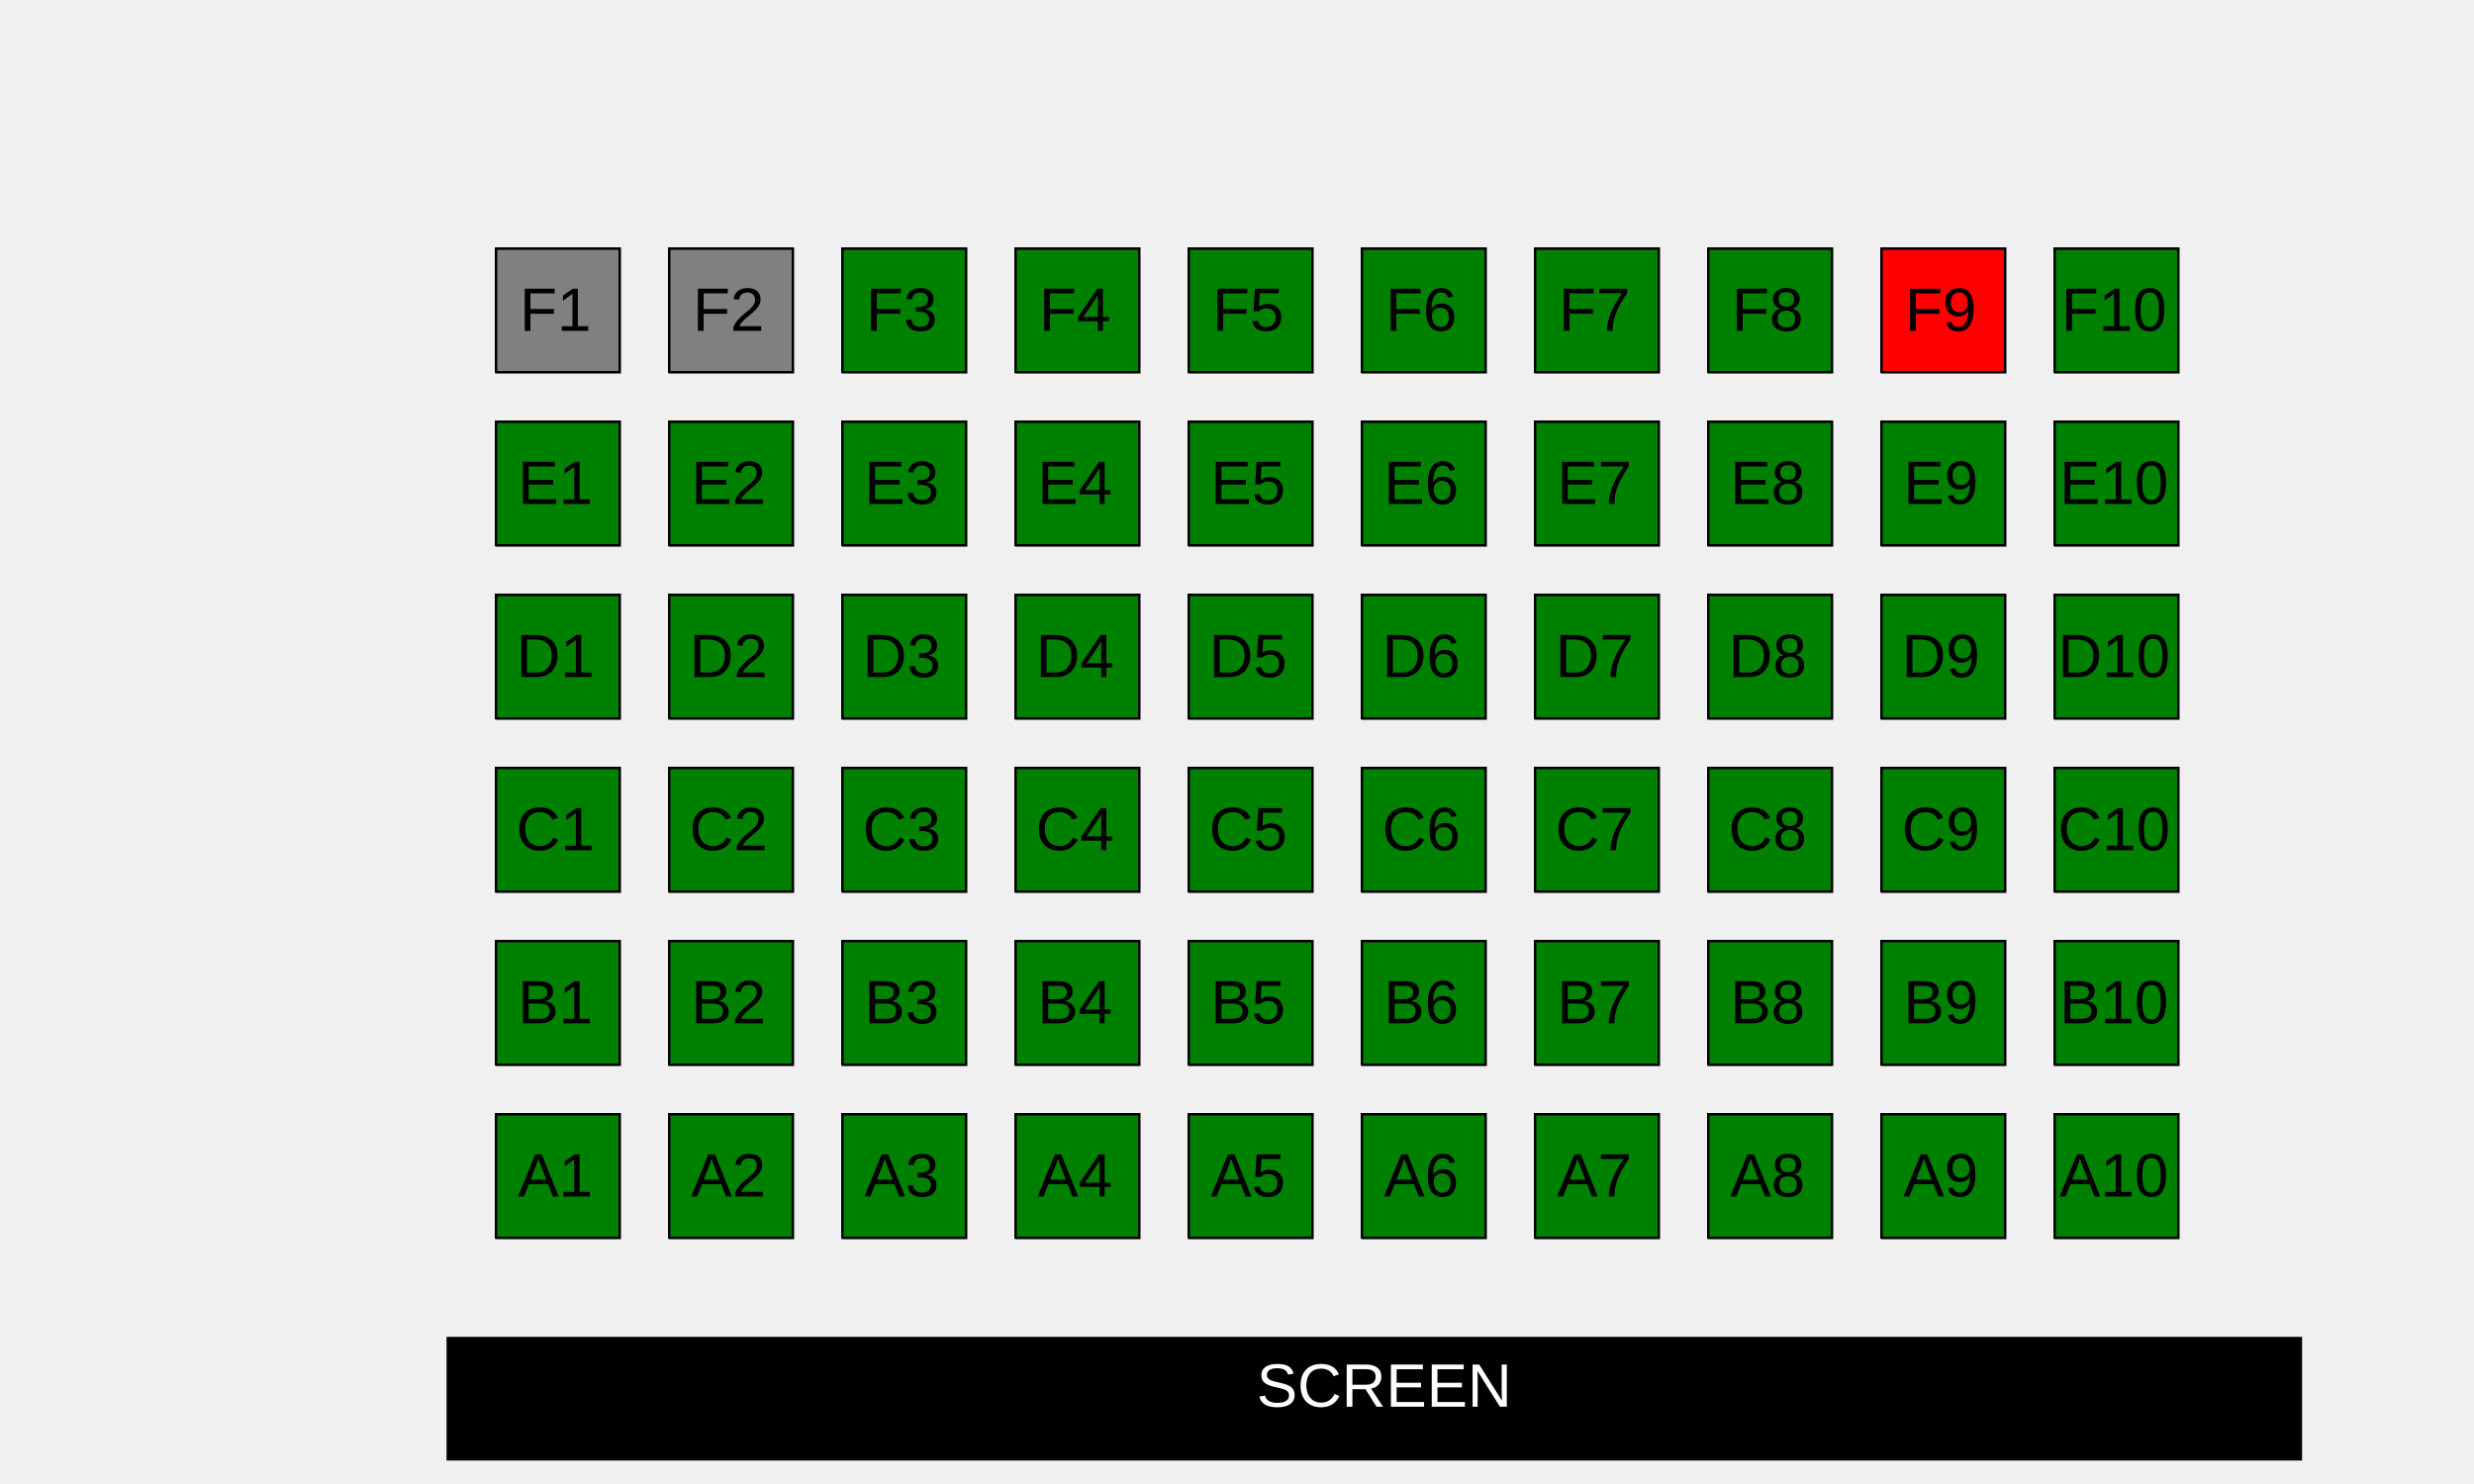
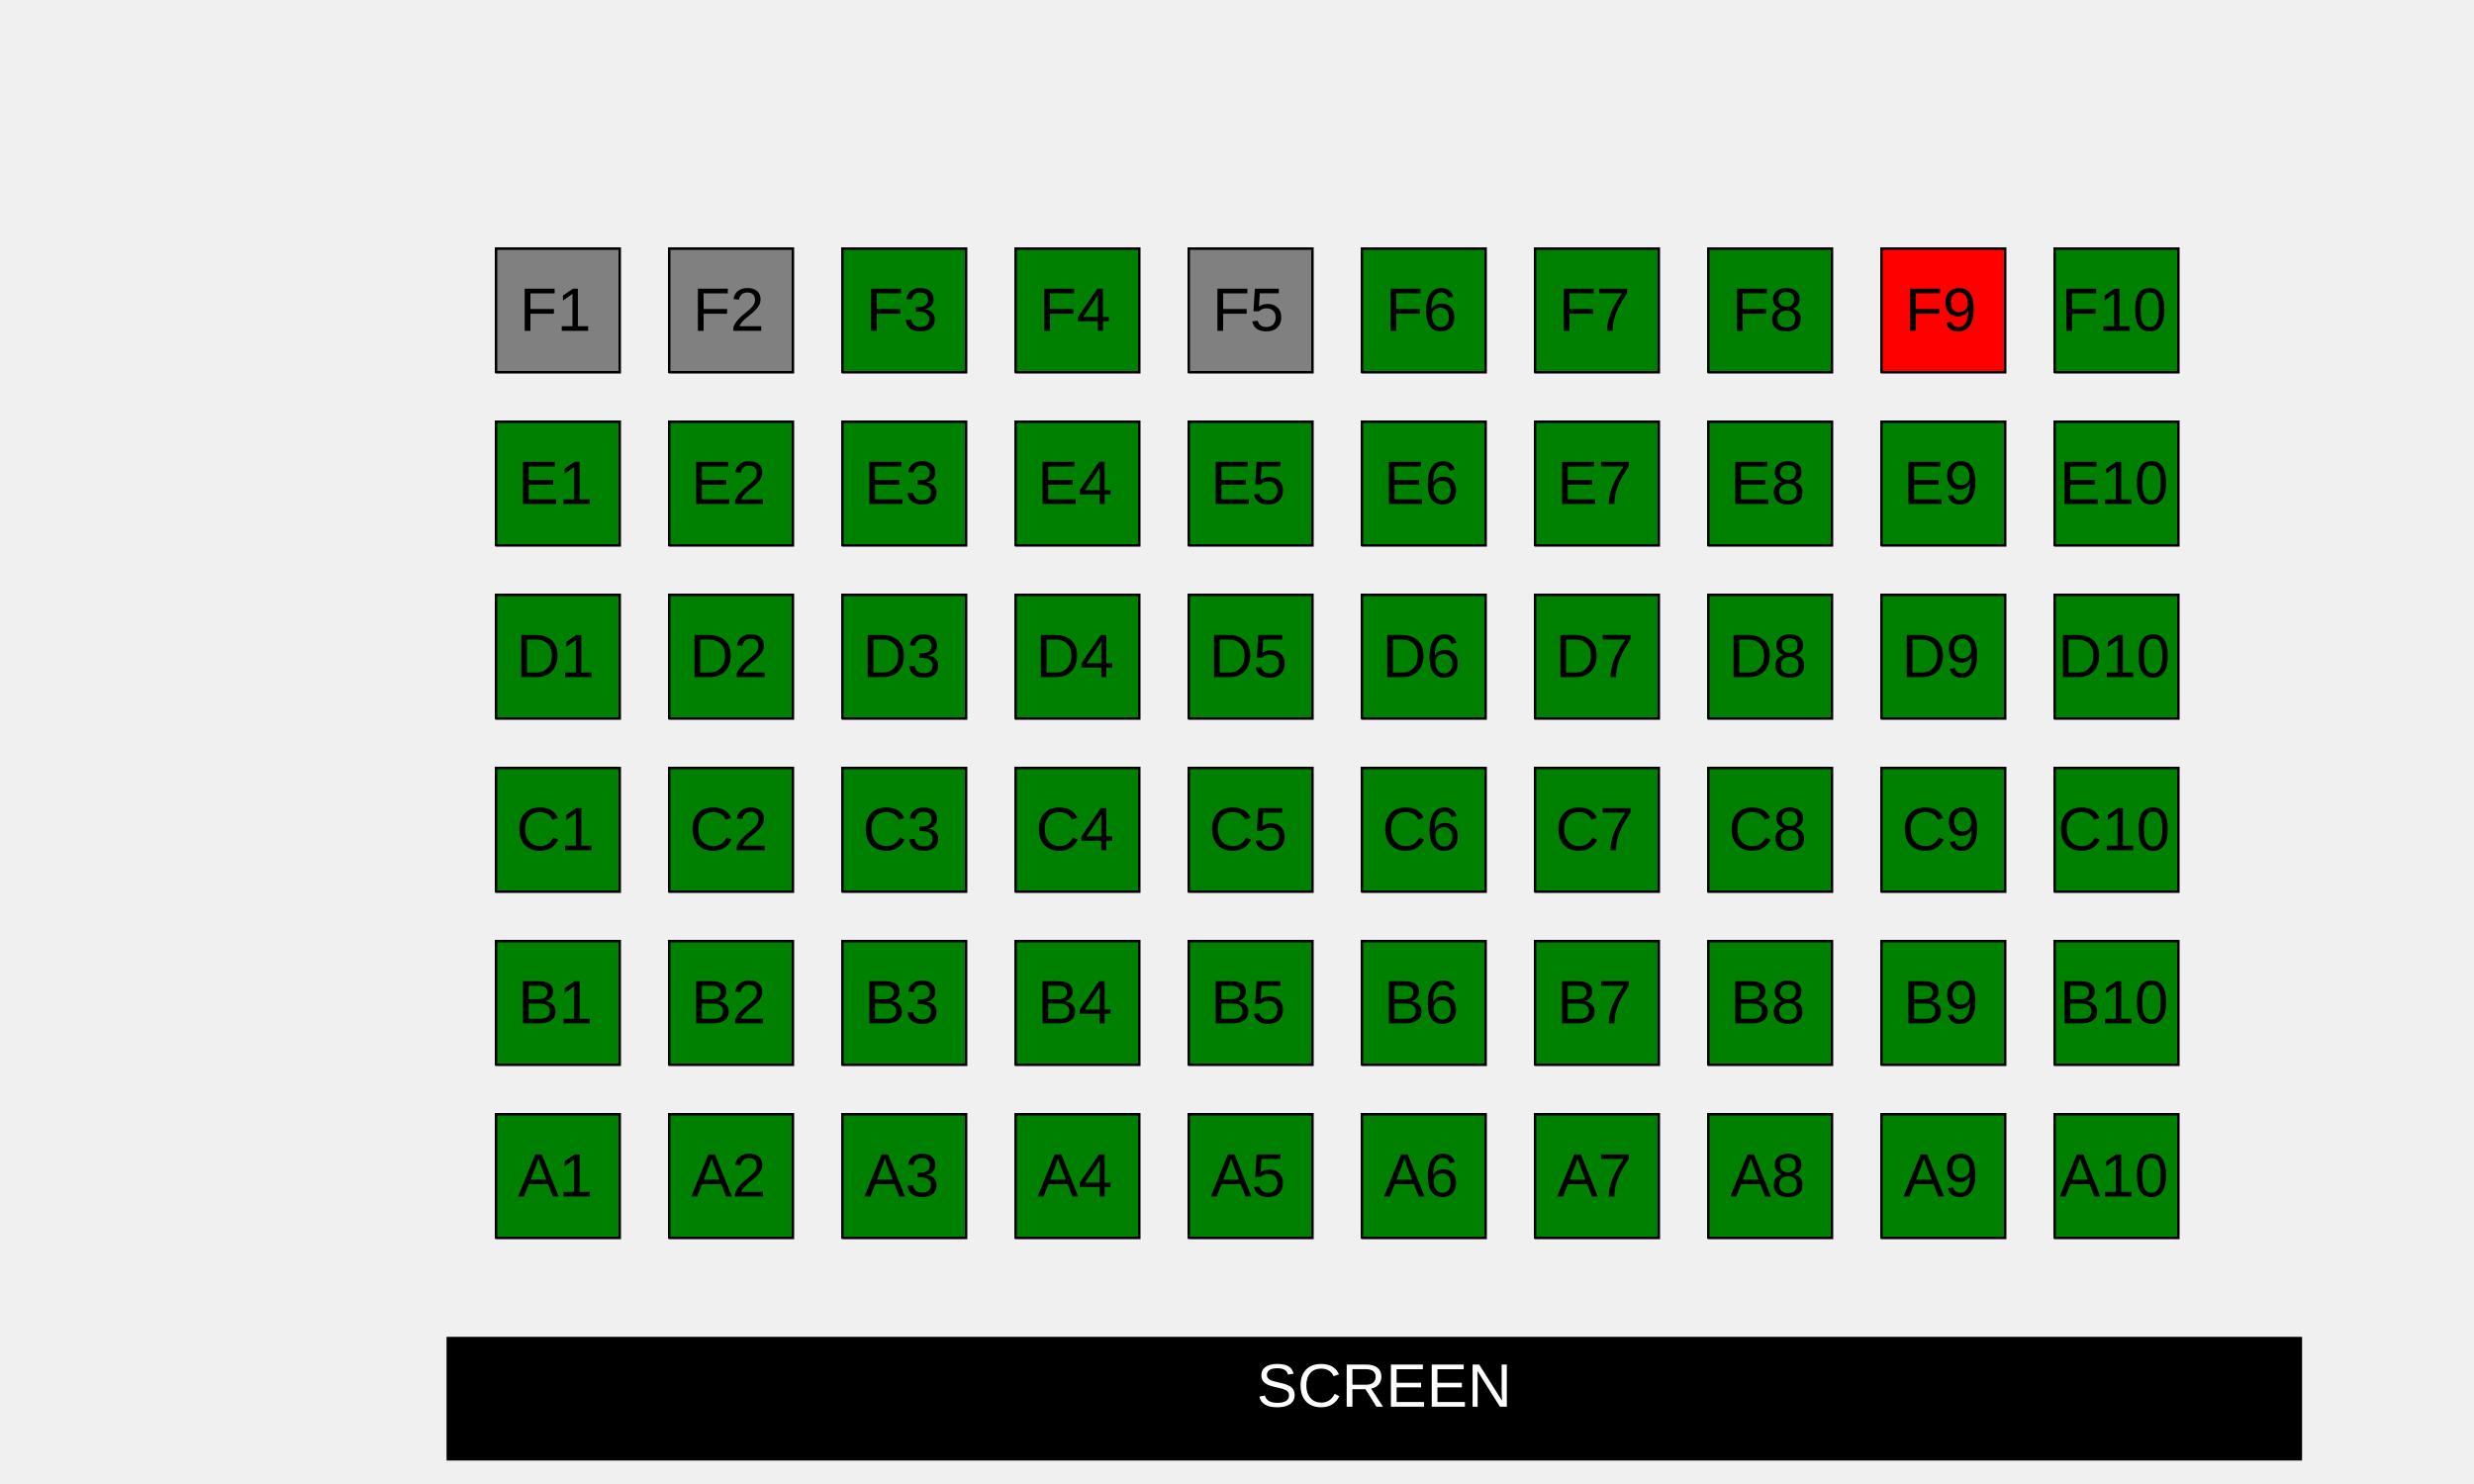
<svg xmlns="http://www.w3.org/2000/svg" baseProfile="full" height="600px" version="1.1" width="1000px">
  <defs />
  <polygon clip-path="url(#border_clip)" fill="#008000" fill-rule="evenodd" points="200.5,500.5 250.5,500.5 250.5,450.5 200.5,450.5 200.5,500.5" stroke-width="0" />
  <text clip-path="url(#border_clip)" fill="black" style="font-family: Arial; font-size: 24.75; font-style: normal;" text-anchor="middle" x="224.5" y="483.75">A1</text>
  <polygon clip-path="url(#border_clip)" fill="#008000" fill-rule="evenodd" points="270.5,500.5 320.5,500.5 320.5,450.5 270.5,450.5 270.5,500.5" stroke-width="0" />
  <text clip-path="url(#border_clip)" fill="black" style="font-family: Arial; font-size: 24.75; font-style: normal;" text-anchor="middle" x="294.5" y="483.75">A2</text>
  <polygon clip-path="url(#border_clip)" fill="#008000" fill-rule="evenodd" points="340.5,500.5 390.5,500.5 390.5,450.5 340.5,450.5 340.5,500.5" stroke-width="0" />
  <text clip-path="url(#border_clip)" fill="black" style="font-family: Arial; font-size: 24.75; font-style: normal;" text-anchor="middle" x="364.5" y="483.75">A3</text>
  <polygon clip-path="url(#border_clip)" fill="#008000" fill-rule="evenodd" points="410.5,500.5 460.5,500.5 460.5,450.5 410.5,450.5 410.5,500.5" stroke-width="0" />
  <text clip-path="url(#border_clip)" fill="black" style="font-family: Arial; font-size: 24.75; font-style: normal;" text-anchor="middle" x="434.5" y="483.75">A4</text>
  <polygon clip-path="url(#border_clip)" fill="#008000" fill-rule="evenodd" points="480.5,500.5 530.5,500.5 530.5,450.5 480.5,450.5 480.5,500.5" stroke-width="0" />
  <text clip-path="url(#border_clip)" fill="black" style="font-family: Arial; font-size: 24.75; font-style: normal;" text-anchor="middle" x="504.5" y="483.75">A5</text>
  <polygon clip-path="url(#border_clip)" fill="#008000" fill-rule="evenodd" points="550.5,500.5 600.5,500.5 600.5,450.5 550.5,450.5 550.5,500.5" stroke-width="0" />
  <text clip-path="url(#border_clip)" fill="black" style="font-family: Arial; font-size: 24.75; font-style: normal;" text-anchor="middle" x="574.5" y="483.75">A6</text>
  <polygon clip-path="url(#border_clip)" fill="#008000" fill-rule="evenodd" points="620.5,500.5 670.5,500.5 670.5,450.5 620.5,450.5 620.5,500.5" stroke-width="0" />
  <text clip-path="url(#border_clip)" fill="black" style="font-family: Arial; font-size: 24.75; font-style: normal;" text-anchor="middle" x="644.5" y="483.75">A7</text>
  <polygon clip-path="url(#border_clip)" fill="#008000" fill-rule="evenodd" points="690.5,500.5 740.5,500.5 740.5,450.5 690.5,450.5 690.5,500.5" stroke-width="0" />
  <text clip-path="url(#border_clip)" fill="black" style="font-family: Arial; font-size: 24.75; font-style: normal;" text-anchor="middle" x="714.5" y="483.75">A8</text>
  <polygon clip-path="url(#border_clip)" fill="#008000" fill-rule="evenodd" points="760.5,500.5 810.5,500.5 810.5,450.5 760.5,450.5 760.5,500.5" stroke-width="0" />
  <text clip-path="url(#border_clip)" fill="black" style="font-family: Arial; font-size: 24.75; font-style: normal;" text-anchor="middle" x="784.5" y="483.75">A9</text>
  <polygon clip-path="url(#border_clip)" fill="#008000" fill-rule="evenodd" points="830.5,500.5 880.5,500.5 880.5,450.5 830.5,450.5 830.5,500.5" stroke-width="0" />
  <text clip-path="url(#border_clip)" fill="black" style="font-family: Arial; font-size: 24.75; font-style: normal;" text-anchor="middle" x="854.5" y="483.75">A10</text>
  <polygon clip-path="url(#border_clip)" fill="#008000" fill-rule="evenodd" points="200.5,430.5 250.5,430.5 250.5,380.5 200.5,380.5 200.5,430.5" stroke-width="0" />
  <text clip-path="url(#border_clip)" fill="black" style="font-family: Arial; font-size: 24.75; font-style: normal;" text-anchor="middle" x="224.5" y="413.75">B1</text>
  <polygon clip-path="url(#border_clip)" fill="#008000" fill-rule="evenodd" points="270.5,430.5 320.5,430.5 320.5,380.5 270.5,380.5 270.5,430.5" stroke-width="0" />
  <text clip-path="url(#border_clip)" fill="black" style="font-family: Arial; font-size: 24.75; font-style: normal;" text-anchor="middle" x="294.5" y="413.75">B2</text>
  <polygon clip-path="url(#border_clip)" fill="#008000" fill-rule="evenodd" points="340.5,430.5 390.5,430.5 390.5,380.5 340.5,380.5 340.5,430.5" stroke-width="0" />
  <text clip-path="url(#border_clip)" fill="black" style="font-family: Arial; font-size: 24.75; font-style: normal;" text-anchor="middle" x="364.5" y="413.75">B3</text>
  <polygon clip-path="url(#border_clip)" fill="#008000" fill-rule="evenodd" points="410.5,430.5 460.5,430.5 460.5,380.5 410.5,380.5 410.5,430.5" stroke-width="0" />
  <text clip-path="url(#border_clip)" fill="black" style="font-family: Arial; font-size: 24.75; font-style: normal;" text-anchor="middle" x="434.5" y="413.75">B4</text>
  <polygon clip-path="url(#border_clip)" fill="#008000" fill-rule="evenodd" points="480.5,430.5 530.5,430.5 530.5,380.5 480.5,380.5 480.5,430.5" stroke-width="0" />
  <text clip-path="url(#border_clip)" fill="black" style="font-family: Arial; font-size: 24.75; font-style: normal;" text-anchor="middle" x="504.5" y="413.75">B5</text>
  <polygon clip-path="url(#border_clip)" fill="#008000" fill-rule="evenodd" points="550.5,430.5 600.5,430.5 600.5,380.5 550.5,380.5 550.5,430.5" stroke-width="0" />
  <text clip-path="url(#border_clip)" fill="black" style="font-family: Arial; font-size: 24.75; font-style: normal;" text-anchor="middle" x="574.5" y="413.75">B6</text>
  <polygon clip-path="url(#border_clip)" fill="#008000" fill-rule="evenodd" points="620.5,430.5 670.5,430.5 670.5,380.5 620.5,380.5 620.5,430.5" stroke-width="0" />
  <text clip-path="url(#border_clip)" fill="black" style="font-family: Arial; font-size: 24.75; font-style: normal;" text-anchor="middle" x="644.5" y="413.75">B7</text>
  <polygon clip-path="url(#border_clip)" fill="#008000" fill-rule="evenodd" points="690.5,430.5 740.5,430.5 740.5,380.5 690.5,380.5 690.5,430.5" stroke-width="0" />
  <text clip-path="url(#border_clip)" fill="black" style="font-family: Arial; font-size: 24.75; font-style: normal;" text-anchor="middle" x="714.5" y="413.75">B8</text>
  <polygon clip-path="url(#border_clip)" fill="#008000" fill-rule="evenodd" points="760.5,430.5 810.5,430.5 810.5,380.5 760.5,380.5 760.5,430.5" stroke-width="0" />
  <text clip-path="url(#border_clip)" fill="black" style="font-family: Arial; font-size: 24.75; font-style: normal;" text-anchor="middle" x="784.5" y="413.75">B9</text>
  <polygon clip-path="url(#border_clip)" fill="#008000" fill-rule="evenodd" points="830.5,430.5 880.5,430.5 880.5,380.5 830.5,380.5 830.5,430.5" stroke-width="0" />
  <text clip-path="url(#border_clip)" fill="black" style="font-family: Arial; font-size: 24.75; font-style: normal;" text-anchor="middle" x="854.5" y="413.75">B10</text>
  <polygon clip-path="url(#border_clip)" fill="#008000" fill-rule="evenodd" points="200.5,360.5 250.5,360.5 250.5,310.5 200.5,310.5 200.5,360.5" stroke-width="0" />
  <text clip-path="url(#border_clip)" fill="black" style="font-family: Arial; font-size: 24.75; font-style: normal;" text-anchor="middle" x="224.5" y="343.75">C1</text>
  <polygon clip-path="url(#border_clip)" fill="#008000" fill-rule="evenodd" points="270.5,360.5 320.5,360.5 320.5,310.5 270.5,310.5 270.5,360.5" stroke-width="0" />
  <text clip-path="url(#border_clip)" fill="black" style="font-family: Arial; font-size: 24.75; font-style: normal;" text-anchor="middle" x="294.5" y="343.75">C2</text>
  <polygon clip-path="url(#border_clip)" fill="#008000" fill-rule="evenodd" points="340.5,360.5 390.5,360.5 390.5,310.5 340.5,310.5 340.5,360.5" stroke-width="0" />
  <text clip-path="url(#border_clip)" fill="black" style="font-family: Arial; font-size: 24.75; font-style: normal;" text-anchor="middle" x="364.5" y="343.75">C3</text>
  <polygon clip-path="url(#border_clip)" fill="#008000" fill-rule="evenodd" points="410.5,360.5 460.5,360.5 460.5,310.5 410.5,310.5 410.5,360.5" stroke-width="0" />
  <text clip-path="url(#border_clip)" fill="black" style="font-family: Arial; font-size: 24.75; font-style: normal;" text-anchor="middle" x="434.5" y="343.75">C4</text>
  <polygon clip-path="url(#border_clip)" fill="#008000" fill-rule="evenodd" points="480.5,360.5 530.5,360.5 530.5,310.5 480.5,310.5 480.5,360.5" stroke-width="0" />
  <text clip-path="url(#border_clip)" fill="black" style="font-family: Arial; font-size: 24.75; font-style: normal;" text-anchor="middle" x="504.5" y="343.75">C5</text>
  <polygon clip-path="url(#border_clip)" fill="#008000" fill-rule="evenodd" points="550.5,360.5 600.5,360.5 600.5,310.5 550.5,310.5 550.5,360.5" stroke-width="0" />
  <text clip-path="url(#border_clip)" fill="black" style="font-family: Arial; font-size: 24.75; font-style: normal;" text-anchor="middle" x="574.5" y="343.75">C6</text>
  <polygon clip-path="url(#border_clip)" fill="#008000" fill-rule="evenodd" points="620.5,360.5 670.5,360.5 670.5,310.5 620.5,310.5 620.5,360.5" stroke-width="0" />
  <text clip-path="url(#border_clip)" fill="black" style="font-family: Arial; font-size: 24.75; font-style: normal;" text-anchor="middle" x="644.5" y="343.75">C7</text>
  <polygon clip-path="url(#border_clip)" fill="#008000" fill-rule="evenodd" points="690.5,360.5 740.5,360.5 740.5,310.5 690.5,310.5 690.5,360.5" stroke-width="0" />
  <text clip-path="url(#border_clip)" fill="black" style="font-family: Arial; font-size: 24.75; font-style: normal;" text-anchor="middle" x="714.5" y="343.75">C8</text>
  <polygon clip-path="url(#border_clip)" fill="#008000" fill-rule="evenodd" points="760.5,360.5 810.5,360.5 810.5,310.5 760.5,310.5 760.5,360.5" stroke-width="0" />
  <text clip-path="url(#border_clip)" fill="black" style="font-family: Arial; font-size: 24.75; font-style: normal;" text-anchor="middle" x="784.5" y="343.75">C9</text>
  <polygon clip-path="url(#border_clip)" fill="#008000" fill-rule="evenodd" points="830.5,360.5 880.5,360.5 880.5,310.5 830.5,310.5 830.5,360.5" stroke-width="0" />
  <text clip-path="url(#border_clip)" fill="black" style="font-family: Arial; font-size: 24.75; font-style: normal;" text-anchor="middle" x="854.5" y="343.75">C10</text>
  <polygon clip-path="url(#border_clip)" fill="#008000" fill-rule="evenodd" points="200.5,290.5 250.5,290.5 250.5,240.5 200.5,240.5 200.5,290.5" stroke-width="0" />
  <text clip-path="url(#border_clip)" fill="black" style="font-family: Arial; font-size: 24.75; font-style: normal;" text-anchor="middle" x="224.5" y="273.75">D1</text>
  <polygon clip-path="url(#border_clip)" fill="#008000" fill-rule="evenodd" points="270.5,290.5 320.5,290.5 320.5,240.5 270.5,240.5 270.5,290.5" stroke-width="0" />
  <text clip-path="url(#border_clip)" fill="black" style="font-family: Arial; font-size: 24.75; font-style: normal;" text-anchor="middle" x="294.5" y="273.75">D2</text>
  <polygon clip-path="url(#border_clip)" fill="#008000" fill-rule="evenodd" points="340.5,290.5 390.5,290.5 390.5,240.5 340.5,240.5 340.5,290.5" stroke-width="0" />
  <text clip-path="url(#border_clip)" fill="black" style="font-family: Arial; font-size: 24.75; font-style: normal;" text-anchor="middle" x="364.5" y="273.75">D3</text>
  <polygon clip-path="url(#border_clip)" fill="#008000" fill-rule="evenodd" points="410.5,290.5 460.5,290.5 460.5,240.5 410.5,240.5 410.5,290.5" stroke-width="0" />
  <text clip-path="url(#border_clip)" fill="black" style="font-family: Arial; font-size: 24.75; font-style: normal;" text-anchor="middle" x="434.5" y="273.75">D4</text>
  <polygon clip-path="url(#border_clip)" fill="#008000" fill-rule="evenodd" points="480.5,290.5 530.5,290.5 530.5,240.5 480.5,240.5 480.5,290.5" stroke-width="0" />
  <text clip-path="url(#border_clip)" fill="black" style="font-family: Arial; font-size: 24.75; font-style: normal;" text-anchor="middle" x="504.5" y="273.75">D5</text>
  <polygon clip-path="url(#border_clip)" fill="#008000" fill-rule="evenodd" points="550.5,290.5 600.5,290.5 600.5,240.5 550.5,240.5 550.5,290.5" stroke-width="0" />
  <text clip-path="url(#border_clip)" fill="black" style="font-family: Arial; font-size: 24.75; font-style: normal;" text-anchor="middle" x="574.5" y="273.75">D6</text>
  <polygon clip-path="url(#border_clip)" fill="#008000" fill-rule="evenodd" points="620.5,290.5 670.5,290.5 670.5,240.5 620.5,240.5 620.5,290.5" stroke-width="0" />
  <text clip-path="url(#border_clip)" fill="black" style="font-family: Arial; font-size: 24.75; font-style: normal;" text-anchor="middle" x="644.5" y="273.75">D7</text>
  <polygon clip-path="url(#border_clip)" fill="#008000" fill-rule="evenodd" points="690.5,290.5 740.5,290.5 740.5,240.5 690.5,240.5 690.5,290.5" stroke-width="0" />
  <text clip-path="url(#border_clip)" fill="black" style="font-family: Arial; font-size: 24.75; font-style: normal;" text-anchor="middle" x="714.5" y="273.75">D8</text>
  <polygon clip-path="url(#border_clip)" fill="#008000" fill-rule="evenodd" points="760.5,290.5 810.5,290.5 810.5,240.5 760.5,240.5 760.5,290.5" stroke-width="0" />
  <text clip-path="url(#border_clip)" fill="black" style="font-family: Arial; font-size: 24.75; font-style: normal;" text-anchor="middle" x="784.5" y="273.75">D9</text>
  <polygon clip-path="url(#border_clip)" fill="#008000" fill-rule="evenodd" points="830.5,290.5 880.5,290.5 880.5,240.5 830.5,240.5 830.5,290.5" stroke-width="0" />
  <text clip-path="url(#border_clip)" fill="black" style="font-family: Arial; font-size: 24.75; font-style: normal;" text-anchor="middle" x="854.5" y="273.75">D10</text>
  <polygon clip-path="url(#border_clip)" fill="#008000" fill-rule="evenodd" points="200.5,220.5 250.5,220.5 250.5,170.5 200.5,170.5 200.5,220.5" stroke-width="0" />
  <text clip-path="url(#border_clip)" fill="black" style="font-family: Arial; font-size: 24.75; font-style: normal;" text-anchor="middle" x="224.5" y="203.75">E1</text>
  <polygon clip-path="url(#border_clip)" fill="#008000" fill-rule="evenodd" points="270.5,220.5 320.5,220.5 320.5,170.5 270.5,170.5 270.5,220.5" stroke-width="0" />
  <text clip-path="url(#border_clip)" fill="black" style="font-family: Arial; font-size: 24.75; font-style: normal;" text-anchor="middle" x="294.5" y="203.75">E2</text>
  <polygon clip-path="url(#border_clip)" fill="#008000" fill-rule="evenodd" points="340.5,220.5 390.5,220.5 390.5,170.5 340.5,170.5 340.5,220.5" stroke-width="0" />
  <text clip-path="url(#border_clip)" fill="black" style="font-family: Arial; font-size: 24.75; font-style: normal;" text-anchor="middle" x="364.5" y="203.75">E3</text>
  <polygon clip-path="url(#border_clip)" fill="#008000" fill-rule="evenodd" points="410.5,220.5 460.5,220.5 460.5,170.5 410.5,170.5 410.5,220.5" stroke-width="0" />
  <text clip-path="url(#border_clip)" fill="black" style="font-family: Arial; font-size: 24.75; font-style: normal;" text-anchor="middle" x="434.5" y="203.75">E4</text>
  <polygon clip-path="url(#border_clip)" fill="#008000" fill-rule="evenodd" points="480.5,220.5 530.5,220.5 530.5,170.5 480.5,170.5 480.5,220.5" stroke-width="0" />
  <text clip-path="url(#border_clip)" fill="black" style="font-family: Arial; font-size: 24.75; font-style: normal;" text-anchor="middle" x="504.5" y="203.75">E5</text>
  <polygon clip-path="url(#border_clip)" fill="#008000" fill-rule="evenodd" points="550.5,220.5 600.5,220.5 600.5,170.5 550.5,170.5 550.5,220.5" stroke-width="0" />
  <text clip-path="url(#border_clip)" fill="black" style="font-family: Arial; font-size: 24.75; font-style: normal;" text-anchor="middle" x="574.5" y="203.75">E6</text>
  <polygon clip-path="url(#border_clip)" fill="#008000" fill-rule="evenodd" points="620.5,220.5 670.5,220.5 670.5,170.5 620.5,170.5 620.5,220.5" stroke-width="0" />
  <text clip-path="url(#border_clip)" fill="black" style="font-family: Arial; font-size: 24.75; font-style: normal;" text-anchor="middle" x="644.5" y="203.75">E7</text>
  <polygon clip-path="url(#border_clip)" fill="#008000" fill-rule="evenodd" points="690.5,220.5 740.5,220.5 740.5,170.5 690.5,170.5 690.5,220.5" stroke-width="0" />
  <text clip-path="url(#border_clip)" fill="black" style="font-family: Arial; font-size: 24.75; font-style: normal;" text-anchor="middle" x="714.5" y="203.75">E8</text>
  <polygon clip-path="url(#border_clip)" fill="#008000" fill-rule="evenodd" points="760.5,220.5 810.5,220.5 810.5,170.5 760.5,170.5 760.5,220.5" stroke-width="0" />
  <text clip-path="url(#border_clip)" fill="black" style="font-family: Arial; font-size: 24.75; font-style: normal;" text-anchor="middle" x="784.5" y="203.75">E9</text>
  <polygon clip-path="url(#border_clip)" fill="#008000" fill-rule="evenodd" points="830.5,220.5 880.5,220.5 880.5,170.5 830.5,170.5 830.5,220.5" stroke-width="0" />
  <text clip-path="url(#border_clip)" fill="black" style="font-family: Arial; font-size: 24.75; font-style: normal;" text-anchor="middle" x="854.5" y="203.75">E10</text>
  <polygon clip-path="url(#border_clip)" fill="#808080" fill-rule="evenodd" points="200.5,150.5 250.5,150.5 250.5,100.5 200.5,100.5 200.5,150.5" stroke-width="0" />
  <text clip-path="url(#border_clip)" fill="black" style="font-family: Arial; font-size: 24.75; font-style: normal;" text-anchor="middle" x="224.5" y="133.75">F1</text>
  <polygon clip-path="url(#border_clip)" fill="#808080" fill-rule="evenodd" points="270.5,150.5 320.5,150.5 320.5,100.5 270.5,100.5 270.5,150.5" stroke-width="0" />
  <text clip-path="url(#border_clip)" fill="black" style="font-family: Arial; font-size: 24.75; font-style: normal;" text-anchor="middle" x="294.5" y="133.75">F2</text>
  <polygon clip-path="url(#border_clip)" fill="#008000" fill-rule="evenodd" points="340.5,150.5 390.5,150.5 390.5,100.5 340.5,100.5 340.5,150.5" stroke-width="0" />
  <text clip-path="url(#border_clip)" fill="black" style="font-family: Arial; font-size: 24.75; font-style: normal;" text-anchor="middle" x="364.5" y="133.75">F3</text>
  <polygon clip-path="url(#border_clip)" fill="#008000" fill-rule="evenodd" points="410.5,150.5 460.5,150.5 460.5,100.5 410.5,100.5 410.5,150.5" stroke-width="0" />
  <text clip-path="url(#border_clip)" fill="black" style="font-family: Arial; font-size: 24.75; font-style: normal;" text-anchor="middle" x="434.5" y="133.75">F4</text>
-   <polygon clip-path="url(#border_clip)" fill="#008000" fill-rule="evenodd" points="480.5,150.5 530.5,150.5 530.5,100.5 480.5,100.5 480.5,150.5" stroke-width="0" />
+   <polygon clip-path="url(#border_clip)" fill="#808080" fill-rule="evenodd" points="480.5,150.5 530.5,150.5 530.5,100.5 480.5,100.5 480.5,150.5" stroke-width="0" />
  <text clip-path="url(#border_clip)" fill="black" style="font-family: Arial; font-size: 24.75; font-style: normal;" text-anchor="middle" x="504.5" y="133.75">F5</text>
  <polygon clip-path="url(#border_clip)" fill="#008000" fill-rule="evenodd" points="550.5,150.5 600.5,150.5 600.5,100.5 550.5,100.5 550.5,150.5" stroke-width="0" />
  <text clip-path="url(#border_clip)" fill="black" style="font-family: Arial; font-size: 24.75; font-style: normal;" text-anchor="middle" x="574.5" y="133.75">F6</text>
  <polygon clip-path="url(#border_clip)" fill="#008000" fill-rule="evenodd" points="620.5,150.5 670.5,150.5 670.5,100.5 620.5,100.5 620.5,150.5" stroke-width="0" />
  <text clip-path="url(#border_clip)" fill="black" style="font-family: Arial; font-size: 24.75; font-style: normal;" text-anchor="middle" x="644.5" y="133.75">F7</text>
  <polygon clip-path="url(#border_clip)" fill="#008000" fill-rule="evenodd" points="690.5,150.5 740.5,150.5 740.5,100.5 690.5,100.5 690.5,150.5" stroke-width="0" />
  <text clip-path="url(#border_clip)" fill="black" style="font-family: Arial; font-size: 24.75; font-style: normal;" text-anchor="middle" x="714.5" y="133.75">F8</text>
  <polygon clip-path="url(#border_clip)" fill="#ff0000" fill-rule="evenodd" points="760.5,150.5 810.5,150.5 810.5,100.5 760.5,100.5 760.5,150.5" stroke-width="0" />
  <text clip-path="url(#border_clip)" fill="black" style="font-family: Arial; font-size: 24.75; font-style: normal;" text-anchor="middle" x="784.5" y="133.75">F9</text>
  <polygon clip-path="url(#border_clip)" fill="#008000" fill-rule="evenodd" points="830.5,150.5 880.5,150.5 880.5,100.5 830.5,100.5 830.5,150.5" stroke-width="0" />
  <text clip-path="url(#border_clip)" fill="black" style="font-family: Arial; font-size: 24.75; font-style: normal;" text-anchor="middle" x="854.5" y="133.75">F10</text>
  <polygon clip-path="url(#border_clip)" fill="black" fill-rule="evenodd" points="855.5,140.5 180.5,590.5 930.5,590.5 930.5,540.5 180.5,540.5 180.5,590.5" stroke-width="0" />
  <text clip-path="url(#border_clip)" fill="#ffffff" style="font-family: Arial; font-size: 24.75; font-style: normal;" text-anchor="middle" x="559.5" y="568.75">SCREEN</text>
  <polyline clip-path="url(#border_clip)" fill="none" points="200.5,500.5 250.5,500.5 250.5,450.5 200.5,450.5 200.5,500.5" stroke="black" stroke-linecap="round" stroke-width="1" />
  <polyline clip-path="url(#border_clip)" fill="none" points="270.5,500.5 320.5,500.5 320.5,450.5 270.5,450.5 270.5,500.5" stroke="black" stroke-linecap="round" stroke-width="1" />
  <polyline clip-path="url(#border_clip)" fill="none" points="340.5,500.5 390.5,500.5 390.5,450.5 340.5,450.5 340.5,500.5" stroke="black" stroke-linecap="round" stroke-width="1" />
  <polyline clip-path="url(#border_clip)" fill="none" points="410.5,500.5 460.5,500.5 460.5,450.5 410.5,450.5 410.5,500.5" stroke="black" stroke-linecap="round" stroke-width="1" />
  <polyline clip-path="url(#border_clip)" fill="none" points="480.5,500.5 530.5,500.5 530.5,450.5 480.5,450.5 480.5,500.5" stroke="black" stroke-linecap="round" stroke-width="1" />
  <polyline clip-path="url(#border_clip)" fill="none" points="550.5,500.5 600.5,500.5 600.5,450.5 550.5,450.5 550.5,500.5" stroke="black" stroke-linecap="round" stroke-width="1" />
  <polyline clip-path="url(#border_clip)" fill="none" points="620.5,500.5 670.5,500.5 670.5,450.5 620.5,450.5 620.5,500.5" stroke="black" stroke-linecap="round" stroke-width="1" />
  <polyline clip-path="url(#border_clip)" fill="none" points="690.5,500.5 740.5,500.5 740.5,450.5 690.5,450.5 690.5,500.5" stroke="black" stroke-linecap="round" stroke-width="1" />
  <polyline clip-path="url(#border_clip)" fill="none" points="760.5,500.5 810.5,500.5 810.5,450.5 760.5,450.5 760.5,500.5" stroke="black" stroke-linecap="round" stroke-width="1" />
  <polyline clip-path="url(#border_clip)" fill="none" points="830.5,500.5 880.5,500.5 880.5,450.5 830.5,450.5 830.5,500.5" stroke="black" stroke-linecap="round" stroke-width="1" />
  <polyline clip-path="url(#border_clip)" fill="none" points="200.5,430.5 250.5,430.5 250.5,380.5 200.5,380.5 200.5,430.5" stroke="black" stroke-linecap="round" stroke-width="1" />
  <polyline clip-path="url(#border_clip)" fill="none" points="270.5,430.5 320.5,430.5 320.5,380.5 270.5,380.5 270.5,430.5" stroke="black" stroke-linecap="round" stroke-width="1" />
  <polyline clip-path="url(#border_clip)" fill="none" points="340.5,430.5 390.5,430.5 390.5,380.5 340.5,380.5 340.5,430.5" stroke="black" stroke-linecap="round" stroke-width="1" />
  <polyline clip-path="url(#border_clip)" fill="none" points="410.5,430.5 460.5,430.5 460.5,380.5 410.5,380.5 410.5,430.5" stroke="black" stroke-linecap="round" stroke-width="1" />
  <polyline clip-path="url(#border_clip)" fill="none" points="480.5,430.5 530.5,430.5 530.5,380.5 480.5,380.5 480.5,430.5" stroke="black" stroke-linecap="round" stroke-width="1" />
  <polyline clip-path="url(#border_clip)" fill="none" points="550.5,430.5 600.5,430.5 600.5,380.5 550.5,380.5 550.5,430.5" stroke="black" stroke-linecap="round" stroke-width="1" />
  <polyline clip-path="url(#border_clip)" fill="none" points="620.5,430.5 670.5,430.5 670.5,380.5 620.5,380.5 620.5,430.5" stroke="black" stroke-linecap="round" stroke-width="1" />
  <polyline clip-path="url(#border_clip)" fill="none" points="690.5,430.5 740.5,430.5 740.5,380.5 690.5,380.5 690.5,430.5" stroke="black" stroke-linecap="round" stroke-width="1" />
  <polyline clip-path="url(#border_clip)" fill="none" points="760.5,430.5 810.5,430.5 810.5,380.5 760.5,380.5 760.5,430.5" stroke="black" stroke-linecap="round" stroke-width="1" />
  <polyline clip-path="url(#border_clip)" fill="none" points="830.5,430.5 880.5,430.5 880.5,380.5 830.5,380.5 830.5,430.5" stroke="black" stroke-linecap="round" stroke-width="1" />
  <polyline clip-path="url(#border_clip)" fill="none" points="200.5,360.5 250.5,360.5 250.5,310.5 200.5,310.5 200.5,360.5" stroke="black" stroke-linecap="round" stroke-width="1" />
  <polyline clip-path="url(#border_clip)" fill="none" points="270.5,360.5 320.5,360.5 320.5,310.5 270.5,310.5 270.5,360.5" stroke="black" stroke-linecap="round" stroke-width="1" />
  <polyline clip-path="url(#border_clip)" fill="none" points="340.5,360.5 390.5,360.5 390.5,310.5 340.5,310.5 340.5,360.5" stroke="black" stroke-linecap="round" stroke-width="1" />
  <polyline clip-path="url(#border_clip)" fill="none" points="410.5,360.5 460.5,360.5 460.5,310.5 410.5,310.5 410.5,360.5" stroke="black" stroke-linecap="round" stroke-width="1" />
  <polyline clip-path="url(#border_clip)" fill="none" points="480.5,360.5 530.5,360.5 530.5,310.5 480.5,310.5 480.5,360.5" stroke="black" stroke-linecap="round" stroke-width="1" />
  <polyline clip-path="url(#border_clip)" fill="none" points="550.5,360.5 600.5,360.5 600.5,310.5 550.5,310.5 550.5,360.5" stroke="black" stroke-linecap="round" stroke-width="1" />
  <polyline clip-path="url(#border_clip)" fill="none" points="620.5,360.5 670.5,360.5 670.5,310.5 620.5,310.5 620.5,360.5" stroke="black" stroke-linecap="round" stroke-width="1" />
  <polyline clip-path="url(#border_clip)" fill="none" points="690.5,360.5 740.5,360.5 740.5,310.5 690.5,310.5 690.5,360.5" stroke="black" stroke-linecap="round" stroke-width="1" />
  <polyline clip-path="url(#border_clip)" fill="none" points="760.5,360.5 810.5,360.5 810.5,310.5 760.5,310.5 760.5,360.5" stroke="black" stroke-linecap="round" stroke-width="1" />
  <polyline clip-path="url(#border_clip)" fill="none" points="830.5,360.5 880.5,360.5 880.5,310.5 830.5,310.5 830.5,360.5" stroke="black" stroke-linecap="round" stroke-width="1" />
  <polyline clip-path="url(#border_clip)" fill="none" points="200.5,290.5 250.5,290.5 250.5,240.5 200.5,240.5 200.5,290.5" stroke="black" stroke-linecap="round" stroke-width="1" />
  <polyline clip-path="url(#border_clip)" fill="none" points="270.5,290.5 320.5,290.5 320.5,240.5 270.5,240.5 270.5,290.5" stroke="black" stroke-linecap="round" stroke-width="1" />
  <polyline clip-path="url(#border_clip)" fill="none" points="340.5,290.5 390.5,290.5 390.5,240.5 340.5,240.5 340.5,290.5" stroke="black" stroke-linecap="round" stroke-width="1" />
  <polyline clip-path="url(#border_clip)" fill="none" points="410.5,290.5 460.5,290.5 460.5,240.5 410.5,240.5 410.5,290.5" stroke="black" stroke-linecap="round" stroke-width="1" />
  <polyline clip-path="url(#border_clip)" fill="none" points="480.5,290.5 530.5,290.5 530.5,240.5 480.5,240.5 480.5,290.5" stroke="black" stroke-linecap="round" stroke-width="1" />
  <polyline clip-path="url(#border_clip)" fill="none" points="550.5,290.5 600.5,290.5 600.5,240.5 550.5,240.5 550.5,290.5" stroke="black" stroke-linecap="round" stroke-width="1" />
  <polyline clip-path="url(#border_clip)" fill="none" points="620.5,290.5 670.5,290.5 670.5,240.5 620.5,240.5 620.5,290.5" stroke="black" stroke-linecap="round" stroke-width="1" />
  <polyline clip-path="url(#border_clip)" fill="none" points="690.5,290.5 740.5,290.5 740.5,240.5 690.5,240.5 690.5,290.5" stroke="black" stroke-linecap="round" stroke-width="1" />
  <polyline clip-path="url(#border_clip)" fill="none" points="760.5,290.5 810.5,290.5 810.5,240.5 760.5,240.5 760.5,290.5" stroke="black" stroke-linecap="round" stroke-width="1" />
  <polyline clip-path="url(#border_clip)" fill="none" points="830.5,290.5 880.5,290.5 880.5,240.5 830.5,240.5 830.5,290.5" stroke="black" stroke-linecap="round" stroke-width="1" />
  <polyline clip-path="url(#border_clip)" fill="none" points="200.5,220.5 250.5,220.5 250.5,170.5 200.5,170.5 200.5,220.5" stroke="black" stroke-linecap="round" stroke-width="1" />
  <polyline clip-path="url(#border_clip)" fill="none" points="270.5,220.5 320.5,220.5 320.5,170.5 270.5,170.5 270.5,220.5" stroke="black" stroke-linecap="round" stroke-width="1" />
  <polyline clip-path="url(#border_clip)" fill="none" points="340.5,220.5 390.5,220.5 390.5,170.5 340.5,170.5 340.5,220.5" stroke="black" stroke-linecap="round" stroke-width="1" />
  <polyline clip-path="url(#border_clip)" fill="none" points="410.5,220.5 460.5,220.5 460.5,170.5 410.5,170.5 410.5,220.5" stroke="black" stroke-linecap="round" stroke-width="1" />
  <polyline clip-path="url(#border_clip)" fill="none" points="480.5,220.5 530.5,220.5 530.5,170.5 480.5,170.5 480.5,220.5" stroke="black" stroke-linecap="round" stroke-width="1" />
  <polyline clip-path="url(#border_clip)" fill="none" points="550.5,220.5 600.5,220.5 600.5,170.5 550.5,170.5 550.5,220.5" stroke="black" stroke-linecap="round" stroke-width="1" />
  <polyline clip-path="url(#border_clip)" fill="none" points="620.5,220.5 670.5,220.5 670.5,170.5 620.5,170.5 620.5,220.5" stroke="black" stroke-linecap="round" stroke-width="1" />
  <polyline clip-path="url(#border_clip)" fill="none" points="690.5,220.5 740.5,220.5 740.5,170.5 690.5,170.5 690.5,220.5" stroke="black" stroke-linecap="round" stroke-width="1" />
  <polyline clip-path="url(#border_clip)" fill="none" points="760.5,220.5 810.5,220.5 810.5,170.5 760.5,170.5 760.5,220.5" stroke="black" stroke-linecap="round" stroke-width="1" />
  <polyline clip-path="url(#border_clip)" fill="none" points="830.5,220.5 880.5,220.5 880.5,170.5 830.5,170.5 830.5,220.5" stroke="black" stroke-linecap="round" stroke-width="1" />
  <polyline clip-path="url(#border_clip)" fill="none" points="200.5,150.5 250.5,150.5 250.5,100.5 200.5,100.5 200.5,150.5" stroke="black" stroke-linecap="round" stroke-width="1" />
  <polyline clip-path="url(#border_clip)" fill="none" points="270.5,150.5 320.5,150.5 320.5,100.5 270.5,100.5 270.5,150.5" stroke="black" stroke-linecap="round" stroke-width="1" />
  <polyline clip-path="url(#border_clip)" fill="none" points="340.5,150.5 390.5,150.5 390.5,100.5 340.5,100.5 340.5,150.5" stroke="black" stroke-linecap="round" stroke-width="1" />
  <polyline clip-path="url(#border_clip)" fill="none" points="410.5,150.5 460.5,150.5 460.5,100.5 410.5,100.5 410.5,150.5" stroke="black" stroke-linecap="round" stroke-width="1" />
  <polyline clip-path="url(#border_clip)" fill="none" points="480.5,150.5 530.5,150.5 530.5,100.5 480.5,100.5 480.5,150.5" stroke="black" stroke-linecap="round" stroke-width="1" />
  <polyline clip-path="url(#border_clip)" fill="none" points="550.5,150.5 600.5,150.5 600.5,100.5 550.5,100.5 550.5,150.5" stroke="black" stroke-linecap="round" stroke-width="1" />
  <polyline clip-path="url(#border_clip)" fill="none" points="620.5,150.5 670.5,150.5 670.5,100.5 620.5,100.5 620.5,150.5" stroke="black" stroke-linecap="round" stroke-width="1" />
  <polyline clip-path="url(#border_clip)" fill="none" points="690.5,150.5 740.5,150.5 740.5,100.5 690.5,100.5 690.5,150.5" stroke="black" stroke-linecap="round" stroke-width="1" />
  <polyline clip-path="url(#border_clip)" fill="none" points="760.5,150.5 810.5,150.5 810.5,100.5 760.5,100.5 760.5,150.5" stroke="black" stroke-linecap="round" stroke-width="1" />
  <polyline clip-path="url(#border_clip)" fill="none" points="830.5,150.5 880.5,150.5 880.5,100.5 830.5,100.5 830.5,150.5" stroke="black" stroke-linecap="round" stroke-width="1" />
</svg>
